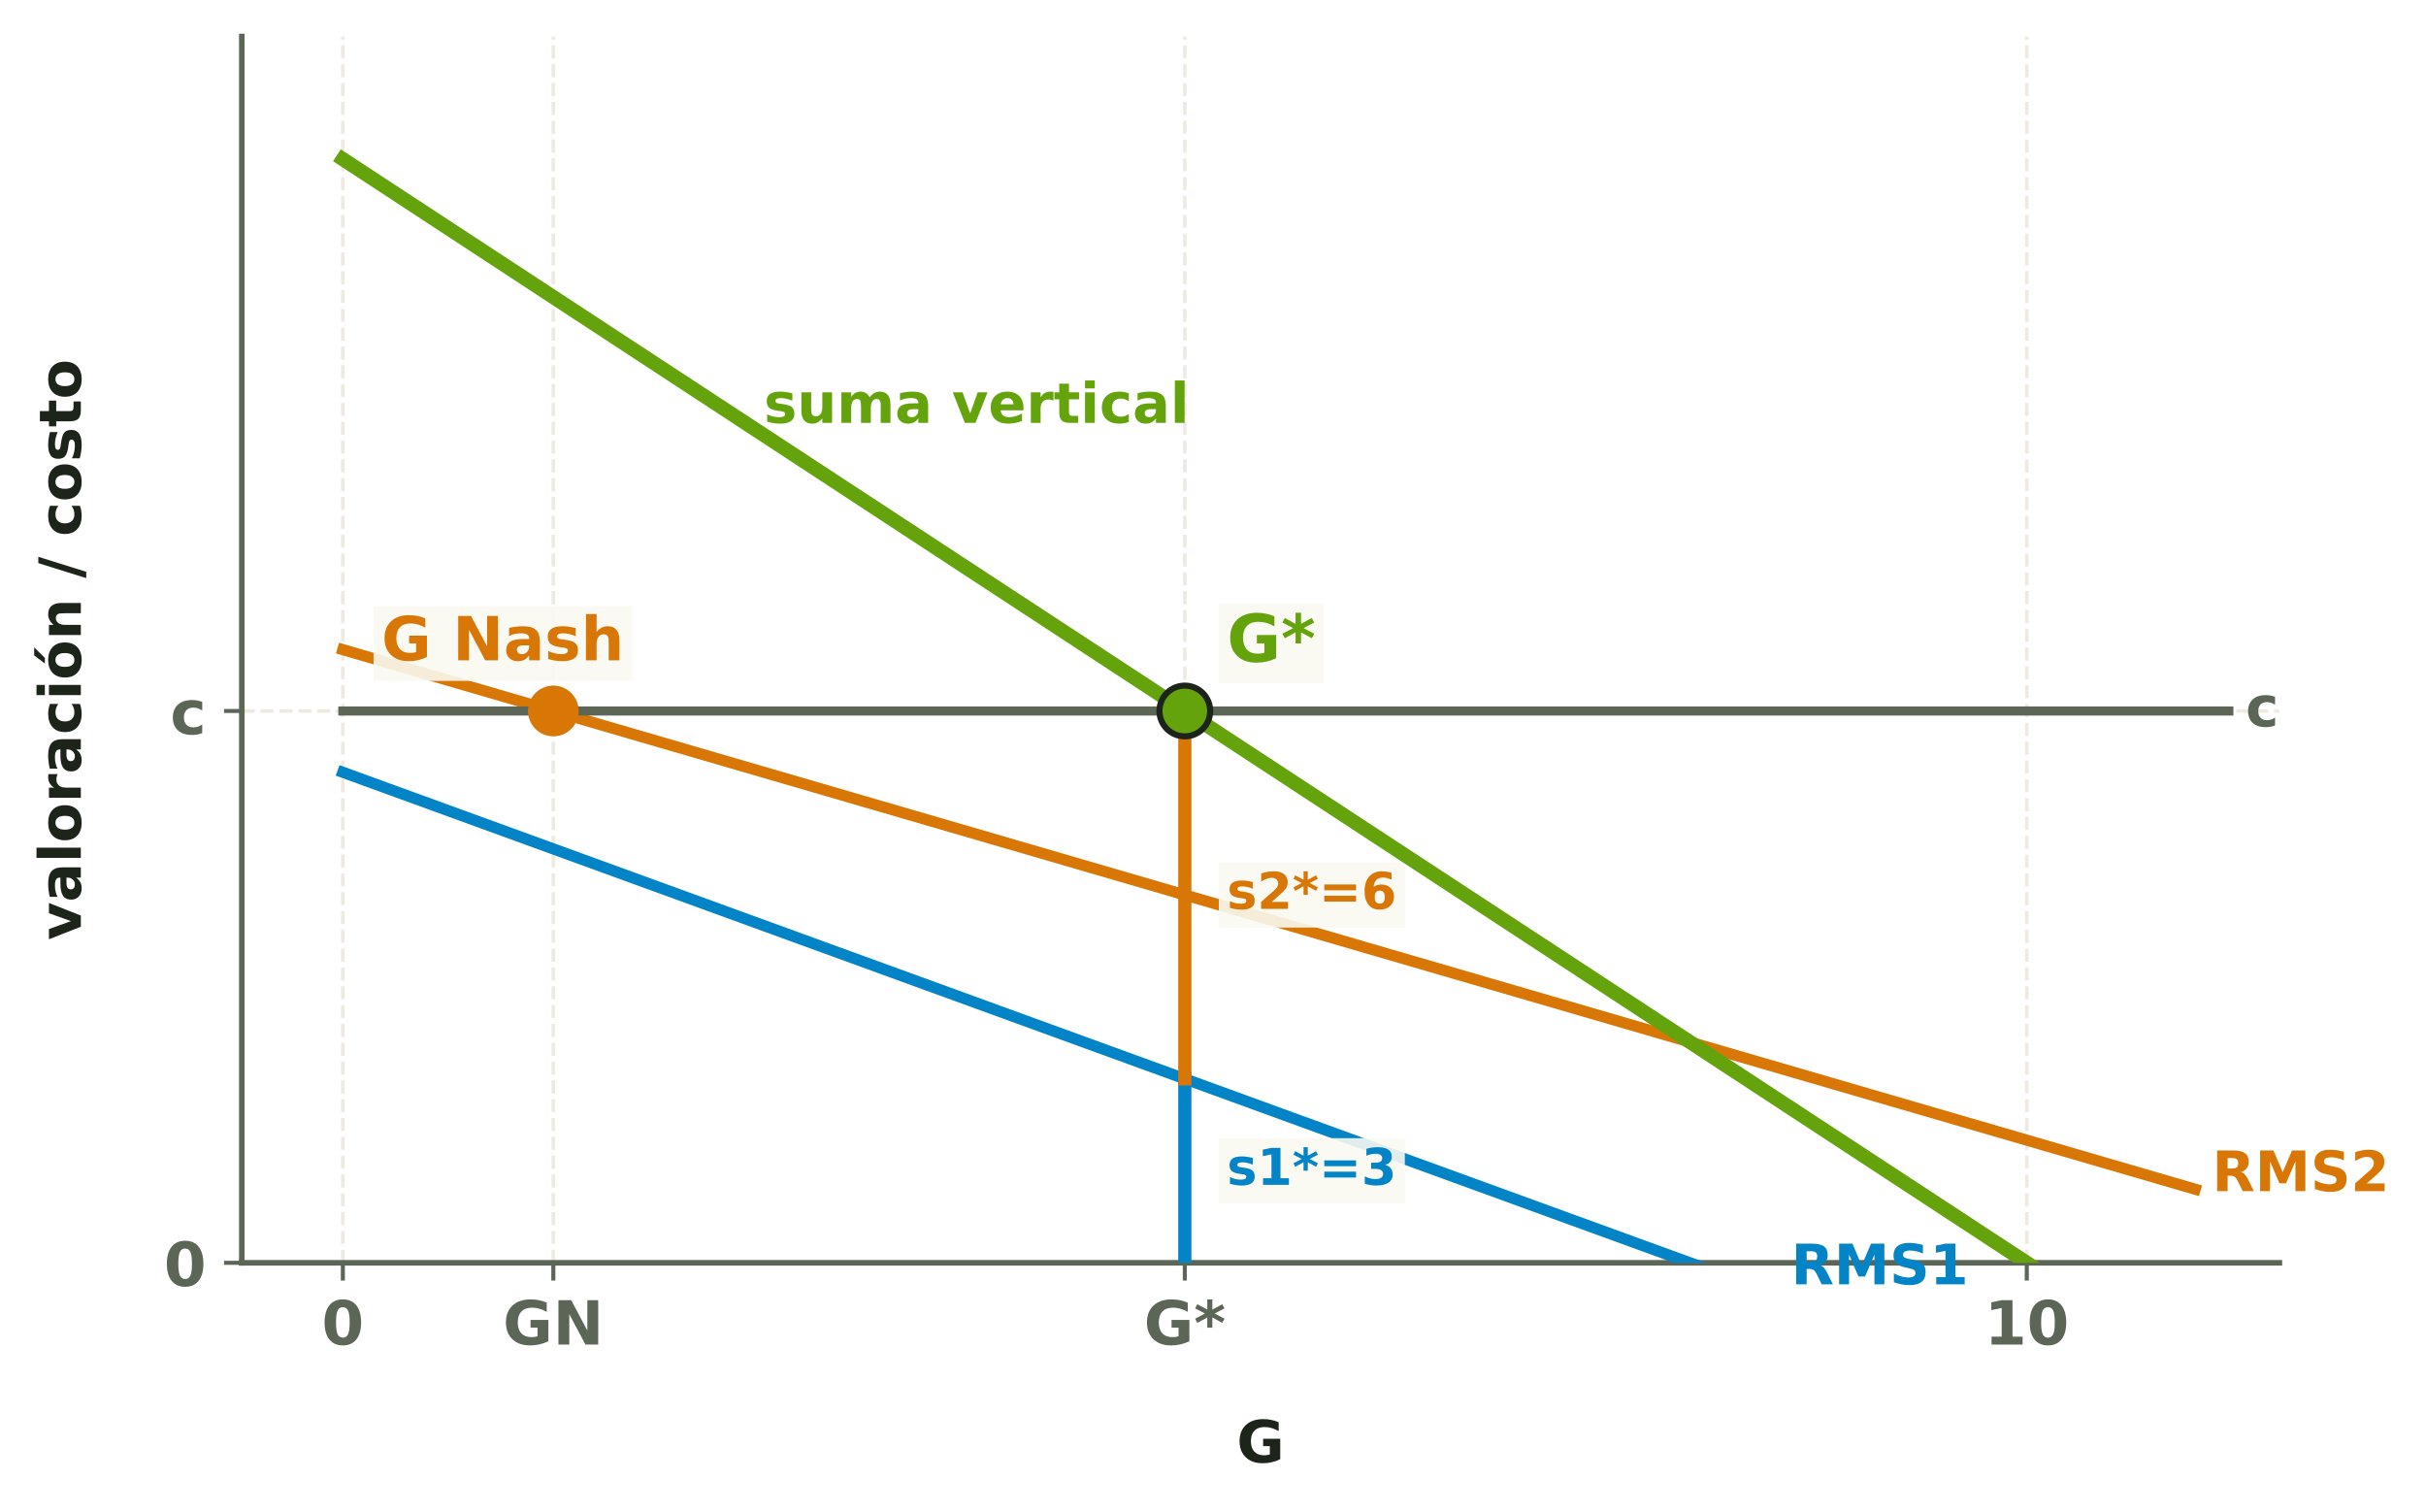
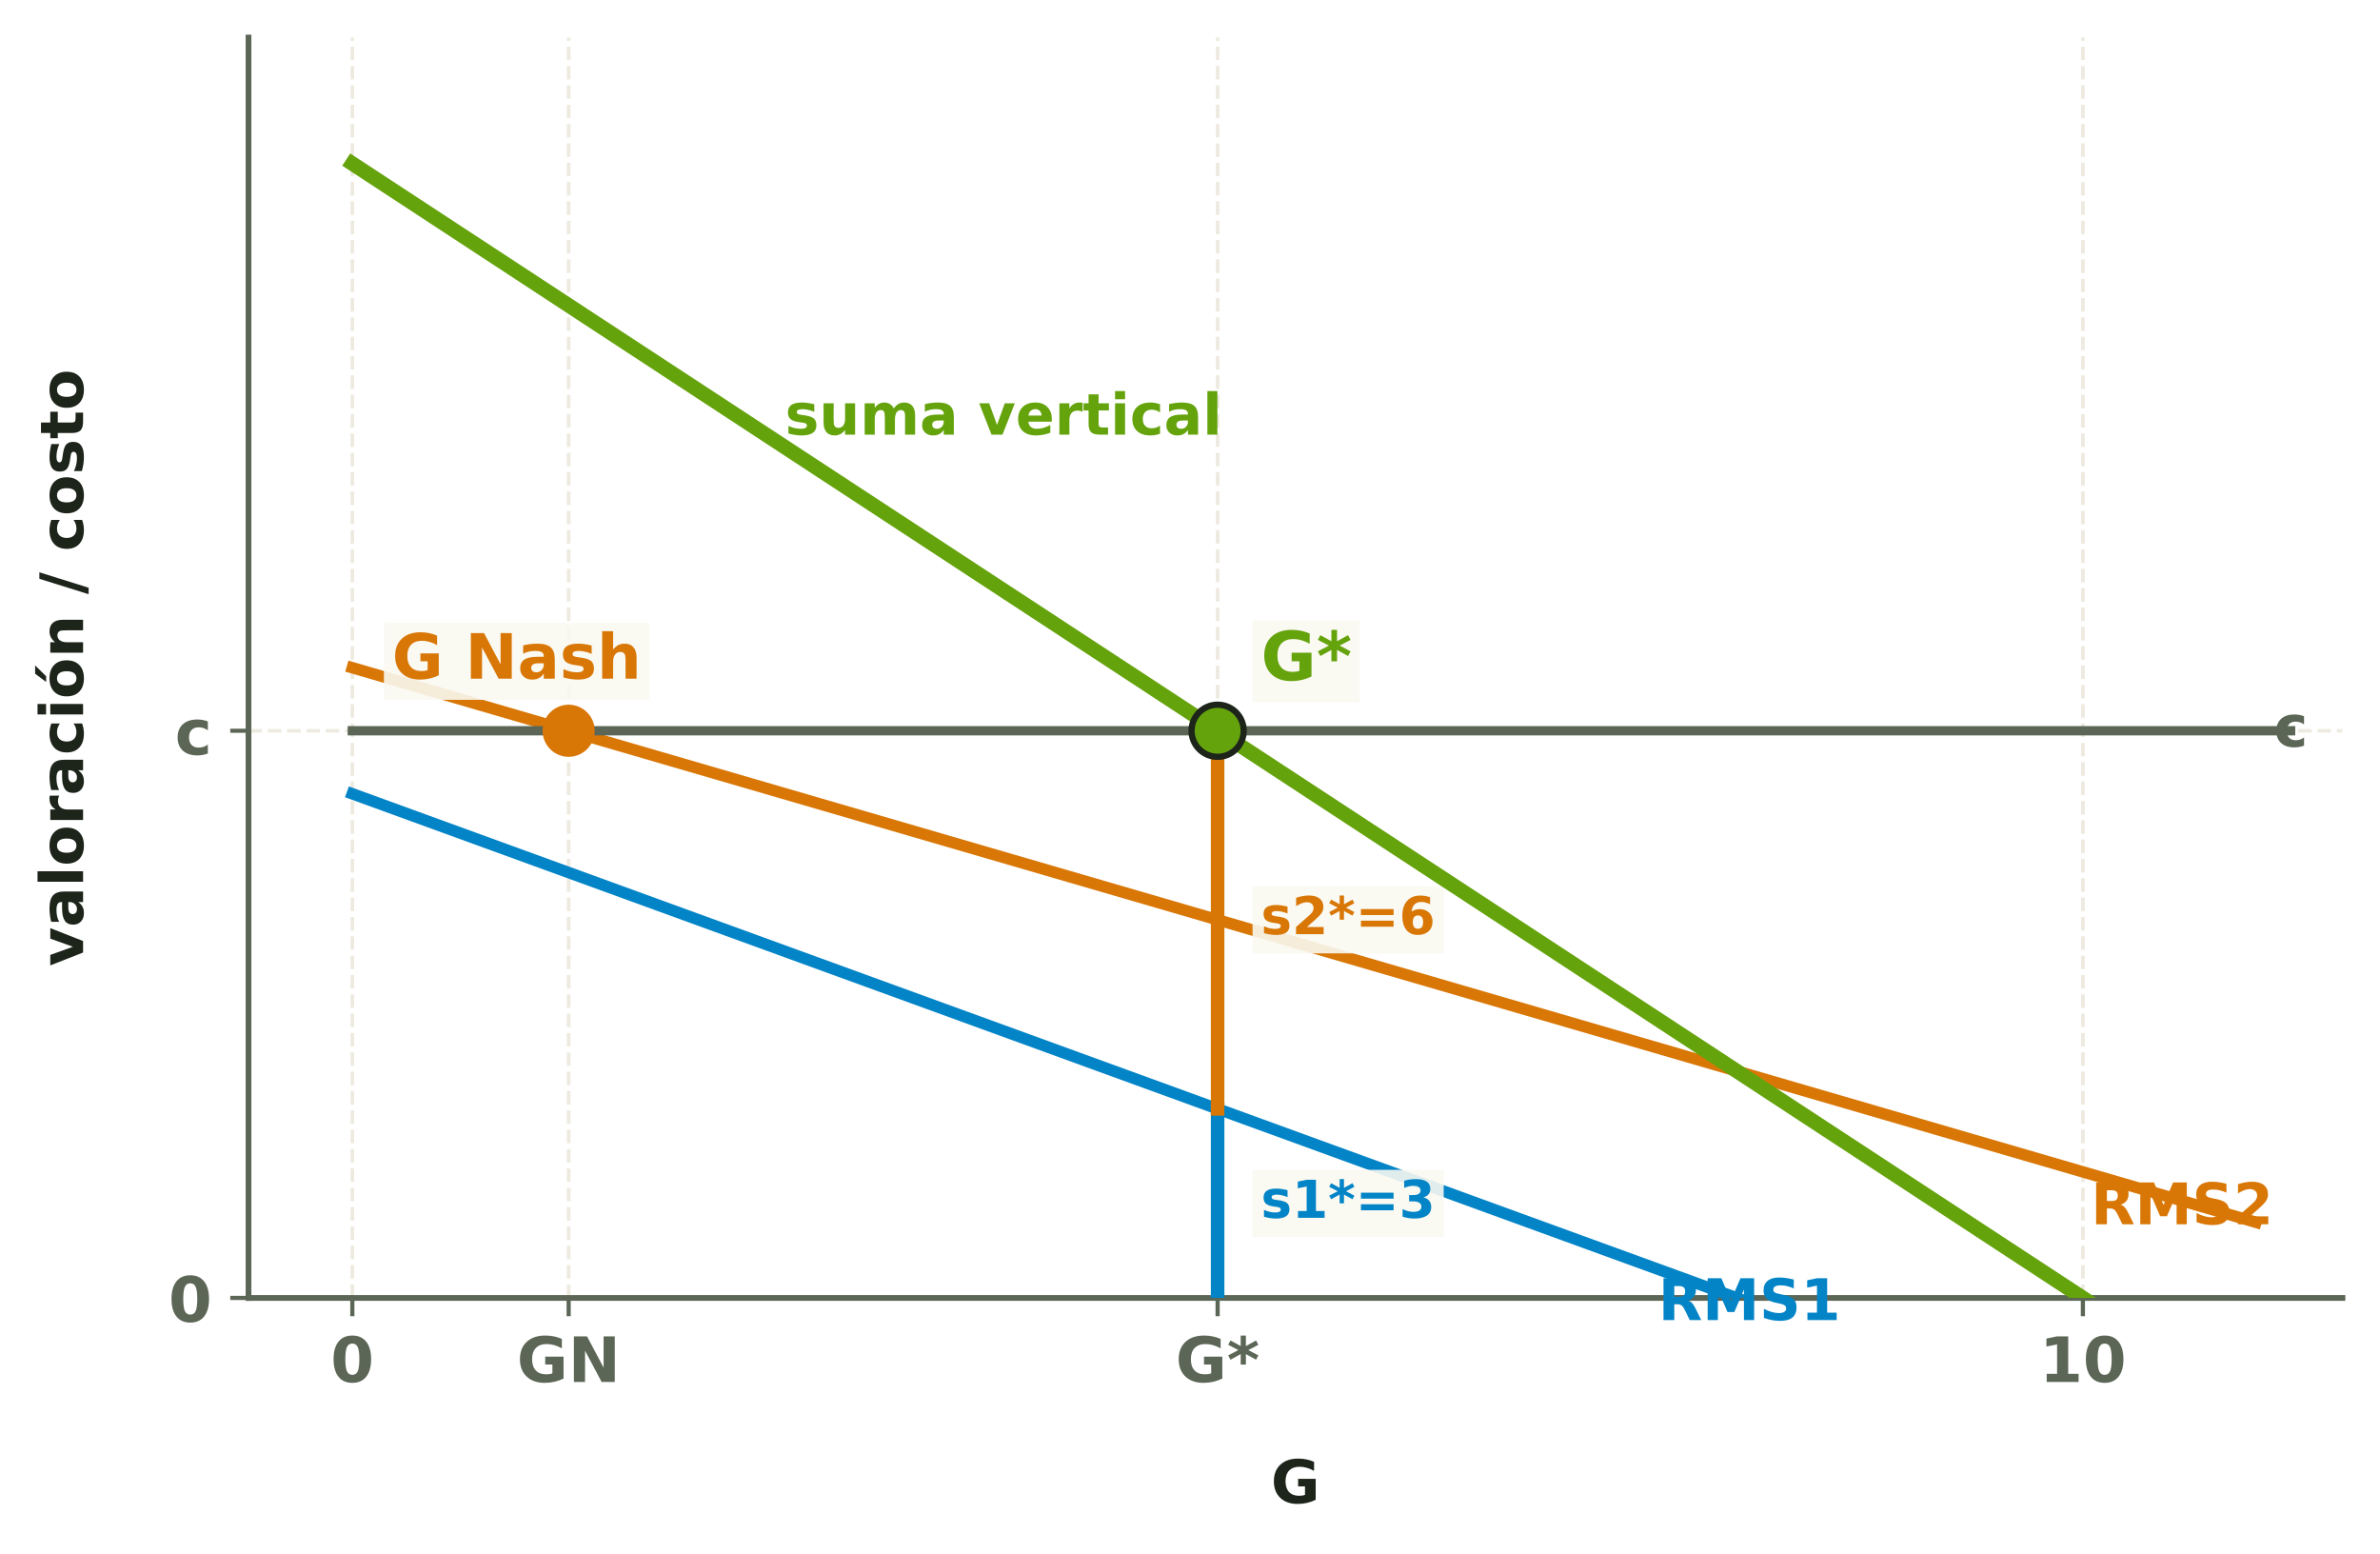
- <svg xmlns="http://www.w3.org/2000/svg" xmlns:xlink="http://www.w3.org/1999/xlink" width="478.35pt" height="297.92pt" viewBox="0 0 478.35 297.92" version="1.1">
+ <svg xmlns="http://www.w3.org/2000/svg" xmlns:xlink="http://www.w3.org/1999/xlink" width="456.639pt" height="297.92pt" viewBox="0 0 456.639 297.92" version="1.1">
  <defs>
    <style type="text/css">*{stroke-linejoin: round; stroke-linecap: butt}</style>
  </defs>
  <g id="figure_1">
    <g id="patch_1">
-       <path d="M 0 297.92  L 478.35 297.92  L 478.35 0  L 0 0  L 0 297.92  z " style="fill: none; opacity: 0" />
+       <path d="M 0 297.92  L 456.639 297.92  L 456.639 0  L 0 0  L 0 297.92  z " style="fill: none; opacity: 0" />
    </g>
    <g id="axes_1">
      <g id="patch_2">
        <path d="M 47.679 248.976  L 449.439 248.976  L 449.439 7.2  L 47.679 7.2  L 47.679 248.976  z " style="fill: none" />
      </g>
      <g id="matplotlib.axis_1">
        <g id="xtick_1">
          <g id="line2d_1">
            <path d="M 67.601 248.976  L 67.601 7.2  " clip-path="url(#p996959682b)" style="fill: none; stroke-dasharray: 2.59,1.12; stroke-dashoffset: 0; stroke: #e2dccb; stroke-opacity: 0.6; stroke-width: 0.7" />
          </g>
          <g id="line2d_2">
            <defs>
              <path id="m096bc9ec4f" d="M 0 0  L 0 3.5  " style="stroke: #5c6656; stroke-width: 0.8" />
            </defs>
            <g>
              <use xlink:href="#m096bc9ec4f" x="67.601" y="248.976" style="fill: #5c6656; stroke: #5c6656; stroke-width: 0.8" />
            </g>
          </g>
          <g id="text_1">
            <g style="fill: #5c6656" transform="translate(63.42652 265.0941) scale(0.12 -0.12)">
              <defs>
                <path id="DejaVuSans-Bold-30" d="M 2944 2338  Q 2944 3213 2780 3570  Q 2616 3928 2228 3928  Q 1841 3928 1675 3570  Q 1509 3213 1509 2338  Q 1509 1453 1675 1090  Q 1841 728 2228 728  Q 2613 728 2778 1090  Q 2944 1453 2944 2338  z M 4147 2328  Q 4147 1169 3647 539  Q 3147 -91 2228 -91  Q 1306 -91 806 539  Q 306 1169 306 2328  Q 306 3491 806 4120  Q 1306 4750 2228 4750  Q 3147 4750 3647 4120  Q 4147 3491 4147 2328  z " transform="scale(0.015625)" />
              </defs>
              <use xlink:href="#DejaVuSans-Bold-30" />
            </g>
          </g>
        </g>
        <g id="xtick_2">
          <g id="line2d_3">
            <path d="M 109.105 248.976  L 109.105 7.2  " clip-path="url(#p996959682b)" style="fill: none; stroke-dasharray: 2.59,1.12; stroke-dashoffset: 0; stroke: #e2dccb; stroke-opacity: 0.6; stroke-width: 0.7" />
          </g>
          <g id="line2d_4">
            <g>
              <use xlink:href="#m096bc9ec4f" x="109.105" y="248.976" style="fill: #5c6656; stroke: #5c6656; stroke-width: 0.8" />
            </g>
          </g>
          <g id="text_2">
            <g style="fill: #5c6656" transform="translate(99.1594 265.0941) scale(0.12 -0.12)">
              <defs>
                <path id="DejaVuSans-Bold-47" d="M 4781 347  Q 4331 128 3847 18  Q 3363 -91 2847 -91  Q 1681 -91 1000 561  Q 319 1213 319 2328  Q 319 3456 1012 4103  Q 1706 4750 2913 4750  Q 3378 4750 3804 4662  Q 4231 4575 4609 4403  L 4609 3438  Q 4219 3659 3833 3768  Q 3447 3878 3059 3878  Q 2341 3878 1952 3476  Q 1563 3075 1563 2328  Q 1563 1588 1938 1184  Q 2313 781 3003 781  Q 3191 781 3352 804  Q 3513 828 3641 878  L 3641 1784  L 2906 1784  L 2906 2591  L 4781 2591  L 4781 347  z " transform="scale(0.015625)" />
                <path id="DejaVuSans-Bold-4e" d="M 588 4666  L 1931 4666  L 3628 1466  L 3628 4666  L 4769 4666  L 4769 0  L 3425 0  L 1728 3200  L 1728 0  L 588 0  L 588 4666  z " transform="scale(0.015625)" />
              </defs>
              <use xlink:href="#DejaVuSans-Bold-47" />
              <use xlink:href="#DejaVuSans-Bold-4e" x="82.08" />
            </g>
          </g>
        </g>
        <g id="xtick_3">
          <g id="line2d_5">
            <path d="M 233.618 248.976  L 233.618 7.2  " clip-path="url(#p996959682b)" style="fill: none; stroke-dasharray: 2.59,1.12; stroke-dashoffset: 0; stroke: #e2dccb; stroke-opacity: 0.6; stroke-width: 0.7" />
          </g>
          <g id="line2d_6">
            <g>
              <use xlink:href="#m096bc9ec4f" x="233.618" y="248.976" style="fill: #5c6656; stroke: #5c6656; stroke-width: 0.8" />
            </g>
          </g>
          <g id="text_3">
            <g style="fill: #5c6656" transform="translate(225.5552 265.0941) scale(0.12 -0.12)">
              <defs>
                <path id="DejaVuSans-Bold-2a" d="M 3219 3803  L 2188 3263  L 3219 2719  L 2981 2278  L 1941 2853  L 1941 1778  L 1409 1778  L 1409 2853  L 366 2278  L 128 2719  L 1172 3263  L 128 3803  L 366 4244  L 1409 3675  L 1409 4750  L 1941 4750  L 1941 3675  L 2981 4244  L 3219 3803  z " transform="scale(0.015625)" />
              </defs>
              <use xlink:href="#DejaVuSans-Bold-47" />
              <use xlink:href="#DejaVuSans-Bold-2a" x="82.08" />
            </g>
          </g>
        </g>
        <g id="xtick_4">
          <g id="line2d_7">
            <path d="M 399.634 248.976  L 399.634 7.2  " clip-path="url(#p996959682b)" style="fill: none; stroke-dasharray: 2.59,1.12; stroke-dashoffset: 0; stroke: #e2dccb; stroke-opacity: 0.6; stroke-width: 0.7" />
          </g>
          <g id="line2d_8">
            <g>
              <use xlink:href="#m096bc9ec4f" x="399.634" y="248.976" style="fill: #5c6656; stroke: #5c6656; stroke-width: 0.8" />
            </g>
          </g>
          <g id="text_4">
            <g style="fill: #5c6656" transform="translate(391.2849 265.0941) scale(0.12 -0.12)">
              <defs>
                <path id="DejaVuSans-Bold-31" d="M 750 831  L 1813 831  L 1813 3847  L 722 3622  L 722 4441  L 1806 4666  L 2950 4666  L 2950 831  L 4013 831  L 4013 0  L 750 0  L 750 831  z " transform="scale(0.015625)" />
              </defs>
              <use xlink:href="#DejaVuSans-Bold-31" />
              <use xlink:href="#DejaVuSans-Bold-30" x="69.58" />
            </g>
          </g>
        </g>
        <g id="text_5">
          <g style="fill: #1d241a" transform="translate(243.8397 288.328) scale(0.115 -0.115)">
            <use xlink:href="#DejaVuSans-Bold-47" />
          </g>
        </g>
      </g>
      <g id="matplotlib.axis_2">
        <g id="ytick_1">
          <g id="line2d_9">
            <path d="M 47.679 248.976  L 449.439 248.976  " clip-path="url(#p996959682b)" style="fill: none; stroke-dasharray: 2.59,1.12; stroke-dashoffset: 0; stroke: #e2dccb; stroke-opacity: 0.6; stroke-width: 0.7" />
          </g>
          <g id="line2d_10">
            <defs>
              <path id="m035c01e7cd" d="M 0 0  L -3.5 0  " style="stroke: #5c6656; stroke-width: 0.8" />
            </defs>
            <g>
              <use xlink:href="#m035c01e7cd" x="47.679" y="248.976" style="fill: #5c6656; stroke: #5c6656; stroke-width: 0.8" />
            </g>
          </g>
          <g id="text_6">
            <g style="fill: #5c6656" transform="translate(32.32984 253.5351) scale(0.12 -0.12)">
              <use xlink:href="#DejaVuSans-Bold-30" />
            </g>
          </g>
        </g>
        <g id="ytick_2">
          <g id="line2d_11">
            <path d="M 47.679 140.177  L 449.439 140.177  " clip-path="url(#p996959682b)" style="fill: none; stroke-dasharray: 2.59,1.12; stroke-dashoffset: 0; stroke: #e2dccb; stroke-opacity: 0.6; stroke-width: 0.7" />
          </g>
          <g id="line2d_12">
            <g>
              <use xlink:href="#m035c01e7cd" x="47.679" y="140.177" style="fill: #5c6656; stroke: #5c6656; stroke-width: 0.8" />
            </g>
          </g>
          <g id="text_7">
            <g style="fill: #5c6656" transform="translate(33.56547 144.7359) scale(0.12 -0.12)">
              <defs>
                <path id="DejaVuSans-Bold-63" d="M 3366 3391  L 3366 2478  Q 3138 2634 2908 2709  Q 2678 2784 2431 2784  Q 1963 2784 1702 2511  Q 1441 2238 1441 1747  Q 1441 1256 1702 982  Q 1963 709 2431 709  Q 2694 709 2930 787  Q 3166 866 3366 1019  L 3366 103  Q 3103 6 2833 -42  Q 2563 -91 2291 -91  Q 1344 -91 809 395  Q 275 881 275 1747  Q 275 2613 809 3098  Q 1344 3584 2291 3584  Q 2566 3584 2833 3536  Q 3100 3488 3366 3391  z " transform="scale(0.015625)" />
              </defs>
              <use xlink:href="#DejaVuSans-Bold-63" />
            </g>
          </g>
        </g>
        <g id="text_8">
          <g style="fill: #1d241a" transform="translate(15.9382 185.3616) rotate(-90) scale(0.115 -0.115)">
            <defs>
              <path id="DejaVuSans-Bold-76" d="M 97 3500  L 1216 3500  L 2088 1081  L 2956 3500  L 4078 3500  L 2700 0  L 1472 0  L 97 3500  z " transform="scale(0.015625)" />
              <path id="DejaVuSans-Bold-61" d="M 2106 1575  Q 1756 1575 1579 1456  Q 1403 1338 1403 1106  Q 1403 894 1545 773  Q 1688 653 1941 653  Q 2256 653 2472 879  Q 2688 1106 2688 1447  L 2688 1575  L 2106 1575  z M 3816 1997  L 3816 0  L 2688 0  L 2688 519  Q 2463 200 2181 54  Q 1900 -91 1497 -91  Q 953 -91 614 226  Q 275 544 275 1050  Q 275 1666 698 1953  Q 1122 2241 2028 2241  L 2688 2241  L 2688 2328  Q 2688 2594 2478 2717  Q 2269 2841 1825 2841  Q 1466 2841 1156 2769  Q 847 2697 581 2553  L 581 3406  Q 941 3494 1303 3539  Q 1666 3584 2028 3584  Q 2975 3584 3395 3211  Q 3816 2838 3816 1997  z " transform="scale(0.015625)" />
              <path id="DejaVuSans-Bold-6c" d="M 538 4863  L 1656 4863  L 1656 0  L 538 0  L 538 4863  z " transform="scale(0.015625)" />
              <path id="DejaVuSans-Bold-6f" d="M 2203 2784  Q 1831 2784 1636 2517  Q 1441 2250 1441 1747  Q 1441 1244 1636 976  Q 1831 709 2203 709  Q 2569 709 2762 976  Q 2956 1244 2956 1747  Q 2956 2250 2762 2517  Q 2569 2784 2203 2784  z M 2203 3584  Q 3106 3584 3614 3096  Q 4122 2609 4122 1747  Q 4122 884 3614 396  Q 3106 -91 2203 -91  Q 1297 -91 786 396  Q 275 884 275 1747  Q 275 2609 786 3096  Q 1297 3584 2203 3584  z " transform="scale(0.015625)" />
              <path id="DejaVuSans-Bold-72" d="M 3138 2547  Q 2991 2616 2845 2648  Q 2700 2681 2553 2681  Q 2122 2681 1889 2404  Q 1656 2128 1656 1613  L 1656 0  L 538 0  L 538 3500  L 1656 3500  L 1656 2925  Q 1872 3269 2151 3426  Q 2431 3584 2822 3584  Q 2878 3584 2943 3579  Q 3009 3575 3134 3559  L 3138 2547  z " transform="scale(0.015625)" />
              <path id="DejaVuSans-Bold-69" d="M 538 3500  L 1656 3500  L 1656 0  L 538 0  L 538 3500  z M 538 4863  L 1656 4863  L 1656 3950  L 538 3950  L 538 4863  z " transform="scale(0.015625)" />
              <path id="DejaVuSans-Bold-f3" d="M 2203 2784  Q 1831 2784 1636 2517  Q 1441 2250 1441 1747  Q 1441 1244 1636 976  Q 1831 709 2203 709  Q 2569 709 2762 976  Q 2956 1244 2956 1747  Q 2956 2250 2762 2517  Q 2569 2784 2203 2784  z M 2203 3584  Q 3106 3584 3614 3096  Q 4122 2609 4122 1747  Q 4122 884 3614 396  Q 3106 -91 2203 -91  Q 1297 -91 786 396  Q 275 884 275 1747  Q 275 2609 786 3096  Q 1297 3584 2203 3584  z M 2694 5119  L 3578 5119  L 2425 3944  L 1813 3944  L 2694 5119  z " transform="scale(0.015625)" />
              <path id="DejaVuSans-Bold-6e" d="M 4056 2131  L 4056 0  L 2931 0  L 2931 347  L 2931 1631  Q 2931 2084 2911 2256  Q 2891 2428 2841 2509  Q 2775 2619 2662 2680  Q 2550 2741 2406 2741  Q 2056 2741 1856 2470  Q 1656 2200 1656 1722  L 1656 0  L 538 0  L 538 3500  L 1656 3500  L 1656 2988  Q 1909 3294 2193 3439  Q 2478 3584 2822 3584  Q 3428 3584 3742 3212  Q 4056 2841 4056 2131  z " transform="scale(0.015625)" />
              <path id="DejaVuSans-Bold-20" transform="scale(0.015625)" />
              <path id="DejaVuSans-Bold-2f" d="M 1644 4666  L 2338 4666  L 691 -594  L 0 -594  L 1644 4666  z " transform="scale(0.015625)" />
              <path id="DejaVuSans-Bold-73" d="M 3272 3391  L 3272 2541  Q 2913 2691 2578 2766  Q 2244 2841 1947 2841  Q 1628 2841 1473 2761  Q 1319 2681 1319 2516  Q 1319 2381 1436 2309  Q 1553 2238 1856 2203  L 2053 2175  Q 2913 2066 3209 1816  Q 3506 1566 3506 1031  Q 3506 472 3093 190  Q 2681 -91 1863 -91  Q 1516 -91 1145 -36  Q 775 19 384 128  L 384 978  Q 719 816 1070 734  Q 1422 653 1784 653  Q 2113 653 2278 743  Q 2444 834 2444 1013  Q 2444 1163 2330 1236  Q 2216 1309 1875 1350  L 1678 1375  Q 931 1469 631 1722  Q 331 1975 331 2491  Q 331 3047 712 3315  Q 1094 3584 1881 3584  Q 2191 3584 2531 3537  Q 2872 3491 3272 3391  z " transform="scale(0.015625)" />
              <path id="DejaVuSans-Bold-74" d="M 1759 4494  L 1759 3500  L 2913 3500  L 2913 2700  L 1759 2700  L 1759 1216  Q 1759 972 1856 886  Q 1953 800 2241 800  L 2816 800  L 2816 0  L 1856 0  Q 1194 0 917 276  Q 641 553 641 1216  L 641 2700  L 84 2700  L 84 3500  L 641 3500  L 641 4494  L 1759 4494  z " transform="scale(0.015625)" />
            </defs>
            <use xlink:href="#DejaVuSans-Bold-76" />
            <use xlink:href="#DejaVuSans-Bold-61" x="65.186" />
            <use xlink:href="#DejaVuSans-Bold-6c" x="132.666" />
            <use xlink:href="#DejaVuSans-Bold-6f" x="166.943" />
            <use xlink:href="#DejaVuSans-Bold-72" x="235.645" />
            <use xlink:href="#DejaVuSans-Bold-61" x="284.961" />
            <use xlink:href="#DejaVuSans-Bold-63" x="352.441" />
            <use xlink:href="#DejaVuSans-Bold-69" x="411.719" />
            <use xlink:href="#DejaVuSans-Bold-f3" x="445.996" />
            <use xlink:href="#DejaVuSans-Bold-6e" x="514.697" />
            <use xlink:href="#DejaVuSans-Bold-20" x="585.889" />
            <use xlink:href="#DejaVuSans-Bold-2f" x="620.703" />
            <use xlink:href="#DejaVuSans-Bold-20" x="657.227" />
            <use xlink:href="#DejaVuSans-Bold-63" x="692.041" />
            <use xlink:href="#DejaVuSans-Bold-6f" x="751.318" />
            <use xlink:href="#DejaVuSans-Bold-73" x="820.02" />
            <use xlink:href="#DejaVuSans-Bold-74" x="879.541" />
            <use xlink:href="#DejaVuSans-Bold-6f" x="927.344" />
          </g>
        </g>
      </g>
      <g id="line2d_13">
        <path d="M 233.618 248.976  L 233.618 140.177  " clip-path="url(#p996959682b)" style="fill: none; stroke-dasharray: 1.2,1.98; stroke-dashoffset: 0; stroke: #5c6656; stroke-opacity: 0.8; stroke-width: 1.2" />
      </g>
      <g id="line2d_14">
        <path d="M 67.601 140.177  L 233.618 140.177  " clip-path="url(#p996959682b)" style="fill: none; stroke-dasharray: 1.2,1.98; stroke-dashoffset: 0; stroke: #5c6656; stroke-opacity: 0.8; stroke-width: 1.2" />
      </g>
      <g id="patch_3">
        <path d="M 47.679 248.976  L 47.679 7.2  " style="fill: none; stroke: #5c6656; stroke-width: 1.1; stroke-linejoin: miter; stroke-linecap: square" />
      </g>
      <g id="patch_4">
        <path d="M 47.679 248.976  L 449.439 248.976  " style="fill: none; stroke: #5c6656; stroke-width: 1.1; stroke-linejoin: miter; stroke-linecap: square" />
      </g>
      <g id="line2d_15">
        <path d="M 67.601 152.266  L 432.838 285.242  L 432.838 285.242  " clip-path="url(#p996959682b)" style="fill: none; stroke: #0284c7; stroke-width: 2.2; stroke-linecap: square" />
      </g>
-       <g id="text_9">
-         <g style="fill: #0284c7" transform="translate(353.1496 253.2202) scale(0.11 -0.11)">
+       <g id="end-label">
+         <g style="fill: #0284c7" transform="translate(318.1576 253.2202) scale(0.11 -0.11)">
          <defs>
            <path id="DejaVuSans-Bold-52" d="M 2297 2597  Q 2675 2597 2839 2737  Q 3003 2878 3003 3200  Q 3003 3519 2839 3656  Q 2675 3794 2297 3794  L 1791 3794  L 1791 2597  L 2297 2597  z M 1791 1766  L 1791 0  L 588 0  L 588 4666  L 2425 4666  Q 3347 4666 3776 4356  Q 4206 4047 4206 3378  Q 4206 2916 3982 2619  Q 3759 2322 3309 2181  Q 3556 2125 3751 1926  Q 3947 1728 4147 1325  L 4800 0  L 3519 0  L 2950 1159  Q 2778 1509 2601 1637  Q 2425 1766 2131 1766  L 1791 1766  z " transform="scale(0.015625)" />
            <path id="DejaVuSans-Bold-4d" d="M 588 4666  L 2119 4666  L 3181 2169  L 4250 4666  L 5778 4666  L 5778 0  L 4641 0  L 4641 3413  L 3566 897  L 2803 897  L 1728 3413  L 1728 0  L 588 0  L 588 4666  z " transform="scale(0.015625)" />
            <path id="DejaVuSans-Bold-53" d="M 3834 4519  L 3834 3531  Q 3450 3703 3084 3790  Q 2719 3878 2394 3878  Q 1963 3878 1756 3759  Q 1550 3641 1550 3391  Q 1550 3203 1689 3098  Q 1828 2994 2194 2919  L 2706 2816  Q 3484 2659 3812 2340  Q 4141 2022 4141 1434  Q 4141 663 3683 286  Q 3225 -91 2284 -91  Q 1841 -91 1394 -6  Q 947 78 500 244  L 500 1259  Q 947 1022 1364 901  Q 1781 781 2169 781  Q 2563 781 2772 912  Q 2981 1044 2981 1288  Q 2981 1506 2839 1625  Q 2697 1744 2272 1838  L 1806 1941  Q 1106 2091 782 2419  Q 459 2747 459 3303  Q 459 4000 909 4375  Q 1359 4750 2203 4750  Q 2588 4750 2994 4692  Q 3400 4634 3834 4519  z " transform="scale(0.015625)" />
          </defs>
          <use xlink:href="#DejaVuSans-Bold-52" />
          <use xlink:href="#DejaVuSans-Bold-4d" x="77.002" />
          <use xlink:href="#DejaVuSans-Bold-53" x="176.514" />
          <use xlink:href="#DejaVuSans-Bold-31" x="248.535" />
        </g>
      </g>
      <g id="line2d_16">
        <path d="M 67.601 128.088  L 432.838 234.469  L 432.838 234.469  " clip-path="url(#p996959682b)" style="fill: none; stroke: #d97706; stroke-width: 2.2; stroke-linecap: square" />
      </g>
-       <g id="text_10">
-         <g style="fill: #d97706" transform="translate(436.1579 234.8452) scale(0.11 -0.11)">
+       <g id="end-label">
+         <g style="fill: #d97706" transform="translate(401.1659 234.8452) scale(0.11 -0.11)">
          <defs>
            <path id="DejaVuSans-Bold-32" d="M 1844 884  L 3897 884  L 3897 0  L 506 0  L 506 884  L 2209 2388  Q 2438 2594 2547 2791  Q 2656 2988 2656 3200  Q 2656 3528 2436 3728  Q 2216 3928 1850 3928  Q 1569 3928 1234 3808  Q 900 3688 519 3450  L 519 4475  Q 925 4609 1322 4679  Q 1719 4750 2100 4750  Q 2938 4750 3402 4381  Q 3866 4013 3866 3353  Q 3866 2972 3669 2642  Q 3472 2313 2841 1759  L 1844 884  z " transform="scale(0.015625)" />
          </defs>
          <use xlink:href="#DejaVuSans-Bold-52" />
          <use xlink:href="#DejaVuSans-Bold-4d" x="77.002" />
          <use xlink:href="#DejaVuSans-Bold-53" x="176.514" />
          <use xlink:href="#DejaVuSans-Bold-32" x="248.535" />
        </g>
      </g>
-       <g id="text_11">
+       <g id="end-label">
        <g style="fill: #65a30d" transform="translate(150.6095 83.37255) scale(0.11 -0.11)">
          <defs>
            <path id="DejaVuSans-Bold-75" d="M 500 1363  L 500 3500  L 1625 3500  L 1625 3150  Q 1625 2866 1622 2436  Q 1619 2006 1619 1863  Q 1619 1441 1641 1255  Q 1663 1069 1716 984  Q 1784 875 1895 815  Q 2006 756 2150 756  Q 2500 756 2700 1025  Q 2900 1294 2900 1772  L 2900 3500  L 4019 3500  L 4019 0  L 2900 0  L 2900 506  Q 2647 200 2364 54  Q 2081 -91 1741 -91  Q 1134 -91 817 281  Q 500 653 500 1363  z " transform="scale(0.015625)" />
            <path id="DejaVuSans-Bold-6d" d="M 3781 2919  Q 3994 3244 4286 3414  Q 4578 3584 4928 3584  Q 5531 3584 5847 3212  Q 6163 2841 6163 2131  L 6163 0  L 5038 0  L 5038 1825  Q 5041 1866 5042 1909  Q 5044 1953 5044 2034  Q 5044 2406 4934 2573  Q 4825 2741 4581 2741  Q 4263 2741 4089 2478  Q 3916 2216 3909 1719  L 3909 0  L 2784 0  L 2784 1825  Q 2784 2406 2684 2573  Q 2584 2741 2328 2741  Q 2006 2741 1831 2477  Q 1656 2213 1656 1722  L 1656 0  L 531 0  L 531 3500  L 1656 3500  L 1656 2988  Q 1863 3284 2130 3434  Q 2397 3584 2719 3584  Q 3081 3584 3359 3409  Q 3638 3234 3781 2919  z " transform="scale(0.015625)" />
            <path id="DejaVuSans-Bold-65" d="M 4031 1759  L 4031 1441  L 1416 1441  Q 1456 1047 1700 850  Q 1944 653 2381 653  Q 2734 653 3104 758  Q 3475 863 3866 1075  L 3866 213  Q 3469 63 3072 -14  Q 2675 -91 2278 -91  Q 1328 -91 801 392  Q 275 875 275 1747  Q 275 2603 792 3093  Q 1309 3584 2216 3584  Q 3041 3584 3536 3087  Q 4031 2591 4031 1759  z M 2881 2131  Q 2881 2450 2695 2645  Q 2509 2841 2209 2841  Q 1884 2841 1681 2658  Q 1478 2475 1428 2131  L 2881 2131  z " transform="scale(0.015625)" />
          </defs>
          <use xlink:href="#DejaVuSans-Bold-73" />
          <use xlink:href="#DejaVuSans-Bold-75" x="59.521" />
          <use xlink:href="#DejaVuSans-Bold-6d" x="130.713" />
          <use xlink:href="#DejaVuSans-Bold-61" x="234.912" />
          <use xlink:href="#DejaVuSans-Bold-20" x="302.393" />
          <use xlink:href="#DejaVuSans-Bold-76" x="337.207" />
          <use xlink:href="#DejaVuSans-Bold-65" x="402.393" />
          <use xlink:href="#DejaVuSans-Bold-72" x="470.215" />
          <use xlink:href="#DejaVuSans-Bold-74" x="519.531" />
          <use xlink:href="#DejaVuSans-Bold-69" x="567.334" />
          <use xlink:href="#DejaVuSans-Bold-63" x="601.611" />
          <use xlink:href="#DejaVuSans-Bold-61" x="660.889" />
          <use xlink:href="#DejaVuSans-Bold-6c" x="728.369" />
        </g>
      </g>
      <g id="line2d_17">
        <path d="M 67.601 140.177  L 439.478 140.177  " clip-path="url(#p996959682b)" style="fill: none; stroke: #5c6656; stroke-width: 1.8; stroke-linecap: square" />
      </g>
-       <g id="text_12">
-         <g style="fill: #5c6656" transform="translate(442.7986 143.2121) scale(0.11 -0.11)">
+       <g id="end-label">
+         <g style="fill: #5c6656" transform="translate(436.2776 143.2121) scale(0.11 -0.11)">
          <use xlink:href="#DejaVuSans-Bold-63" />
        </g>
      </g>
-       <g id="text_13">
+       <g id="text_9">
        <g id="patch_5">
          <path d="M 73.658 134.246  L 124.63 134.246  L 124.63 119.512  L 73.658 119.512  z " style="fill: #faf8f1; opacity: 0.9" />
        </g>
        <g style="fill: #d97706" transform="translate(75.21841 130.1904) scale(0.12 -0.12)">
          <defs>
            <path id="DejaVuSans-Bold-68" d="M 4056 2131  L 4056 0  L 2931 0  L 2931 347  L 2931 1625  Q 2931 2084 2911 2256  Q 2891 2428 2841 2509  Q 2775 2619 2662 2680  Q 2550 2741 2406 2741  Q 2056 2741 1856 2470  Q 1656 2200 1656 1722  L 1656 0  L 538 0  L 538 4863  L 1656 4863  L 1656 2988  Q 1909 3294 2193 3439  Q 2478 3584 2822 3584  Q 3428 3584 3742 3212  Q 4056 2841 4056 2131  z " transform="scale(0.015625)" />
          </defs>
          <use xlink:href="#DejaVuSans-Bold-47" />
          <use xlink:href="#DejaVuSans-Bold-20" x="82.08" />
          <use xlink:href="#DejaVuSans-Bold-4e" x="116.895" />
          <use xlink:href="#DejaVuSans-Bold-61" x="200.586" />
          <use xlink:href="#DejaVuSans-Bold-73" x="268.066" />
          <use xlink:href="#DejaVuSans-Bold-68" x="327.588" />
        </g>
      </g>
-       <g id="text_14">
+       <g id="text_10">
        <g id="patch_6">
          <path d="M 240.359 134.73  L 260.947 134.73  L 260.947 119.028  L 240.359 119.028  z " style="fill: #faf8f1; opacity: 0.9" />
        </g>
        <g style="fill: #65a30d" transform="translate(241.9186 130.4663) scale(0.13 -0.13)">
          <use xlink:href="#DejaVuSans-Bold-47" />
          <use xlink:href="#DejaVuSans-Bold-2a" x="82.08" />
        </g>
      </g>
-       <g id="text_15">
+       <g id="text_11">
        <g id="patch_7">
          <path d="M 240.319 237.282  L 276.995 237.282  L 276.995 224.404  L 240.319 224.404  z " style="fill: #faf8f1; opacity: 0.9" />
        </g>
        <g style="fill: #0284c7" transform="translate(241.9186 233.6022) scale(0.1 -0.1)">
          <defs>
            <path id="DejaVuSans-Bold-3d" d="M 678 3084  L 4684 3084  L 4684 2350  L 678 2350  L 678 3084  z M 678 1663  L 4684 1663  L 4684 922  L 678 922  L 678 1663  z " transform="scale(0.015625)" />
            <path id="DejaVuSans-Bold-33" d="M 2981 2516  Q 3453 2394 3698 2092  Q 3944 1791 3944 1325  Q 3944 631 3412 270  Q 2881 -91 1863 -91  Q 1503 -91 1142 -33  Q 781 25 428 141  L 428 1069  Q 766 900 1098 814  Q 1431 728 1753 728  Q 2231 728 2486 893  Q 2741 1059 2741 1369  Q 2741 1688 2480 1852  Q 2219 2016 1709 2016  L 1228 2016  L 1228 2791  L 1734 2791  Q 2188 2791 2409 2933  Q 2631 3075 2631 3366  Q 2631 3634 2415 3781  Q 2200 3928 1806 3928  Q 1516 3928 1219 3862  Q 922 3797 628 3669  L 628 4550  Q 984 4650 1334 4700  Q 1684 4750 2022 4750  Q 2931 4750 3382 4451  Q 3834 4153 3834 3553  Q 3834 3144 3618 2883  Q 3403 2622 2981 2516  z " transform="scale(0.015625)" />
          </defs>
          <use xlink:href="#DejaVuSans-Bold-73" />
          <use xlink:href="#DejaVuSans-Bold-31" x="59.521" />
          <use xlink:href="#DejaVuSans-Bold-2a" x="129.102" />
          <use xlink:href="#DejaVuSans-Bold-3d" x="181.396" />
          <use xlink:href="#DejaVuSans-Bold-33" x="265.186" />
        </g>
      </g>
-       <g id="text_16">
+       <g id="text_12">
        <g id="patch_8">
          <path d="M 240.319 182.882  L 276.995 182.882  L 276.995 170.004  L 240.319 170.004  z " style="fill: #faf8f1; opacity: 0.9" />
        </g>
        <g style="fill: #d97706" transform="translate(241.9186 179.2026) scale(0.1 -0.1)">
          <defs>
            <path id="DejaVuSans-Bold-36" d="M 2316 2303  Q 2000 2303 1842 2098  Q 1684 1894 1684 1484  Q 1684 1075 1842 870  Q 2000 666 2316 666  Q 2634 666 2792 870  Q 2950 1075 2950 1484  Q 2950 1894 2792 2098  Q 2634 2303 2316 2303  z M 3803 4544  L 3803 3681  Q 3506 3822 3243 3889  Q 2981 3956 2731 3956  Q 2194 3956 1894 3657  Q 1594 3359 1544 2772  Q 1750 2925 1990 3001  Q 2231 3078 2516 3078  Q 3231 3078 3670 2659  Q 4109 2241 4109 1563  Q 4109 813 3618 361  Q 3128 -91 2303 -91  Q 1394 -91 895 523  Q 397 1138 397 2266  Q 397 3422 980 4083  Q 1563 4744 2578 4744  Q 2900 4744 3203 4694  Q 3506 4644 3803 4544  z " transform="scale(0.015625)" />
          </defs>
          <use xlink:href="#DejaVuSans-Bold-73" />
          <use xlink:href="#DejaVuSans-Bold-32" x="59.521" />
          <use xlink:href="#DejaVuSans-Bold-2a" x="129.102" />
          <use xlink:href="#DejaVuSans-Bold-3d" x="181.396" />
          <use xlink:href="#DejaVuSans-Bold-36" x="265.186" />
        </g>
      </g>
      <g id="line2d_18">
        <path d="M 67.601 31.378  L 432.838 270.736  L 432.838 270.736  " clip-path="url(#p996959682b)" style="fill: none; stroke: #65a30d; stroke-width: 2.8; stroke-linecap: square" />
      </g>
      <g id="line2d_19">
        <path d="M 233.618 248.976  L 233.618 212.71  " clip-path="url(#p996959682b)" style="fill: none; stroke: #0284c7; stroke-width: 2.6; stroke-linecap: square" />
      </g>
      <g id="line2d_20">
        <path d="M 233.618 212.71  L 233.618 140.177  " clip-path="url(#p996959682b)" style="fill: none; stroke: #d97706; stroke-width: 2.6; stroke-linecap: square" />
      </g>
      <g id="line2d_21">
        <defs>
          <path id="m9be37b8112" d="M 0 4.5  C 1.193 4.5 2.338 4.026 3.182 3.182  C 4.026 2.338 4.5 1.193 4.5 0  C 4.5 -1.193 4.026 -2.338 3.182 -3.182  C 2.338 -4.026 1.193 -4.5 0 -4.5  C -1.193 -4.5 -2.338 -4.026 -3.182 -3.182  C -4.026 -2.338 -4.5 -1.193 -4.5 0  C -4.5 1.193 -4.026 2.338 -3.182 3.182  C -2.338 4.026 -1.193 4.5 0 4.5  z " style="stroke: #d97706" />
        </defs>
        <g clip-path="url(#p996959682b)">
          <use xlink:href="#m9be37b8112" x="109.105" y="140.177" style="fill: #d97706; stroke: #d97706" />
        </g>
      </g>
      <g id="line2d_22">
        <defs>
          <path id="m63a9e9be68" d="M 0 5  C 1.326 5 2.598 4.473 3.536 3.536  C 4.473 2.598 5 1.326 5 0  C 5 -1.326 4.473 -2.598 3.536 -3.536  C 2.598 -4.473 1.326 -5 0 -5  C -1.326 -5 -2.598 -4.473 -3.536 -3.536  C -4.473 -2.598 -5 -1.326 -5 0  C -5 1.326 -4.473 2.598 -3.536 3.536  C -2.598 4.473 -1.326 5 0 5  z " style="stroke: #1d241a; stroke-width: 1.2" />
        </defs>
        <g clip-path="url(#p996959682b)">
          <use xlink:href="#m63a9e9be68" x="233.618" y="140.177" style="fill: #65a30d; stroke: #1d241a; stroke-width: 1.2" />
        </g>
      </g>
    </g>
  </g>
  <defs>
    <clipPath id="p996959682b">
      <rect x="47.679" y="7.2" width="401.76" height="241.776" />
    </clipPath>
  </defs>
</svg>
